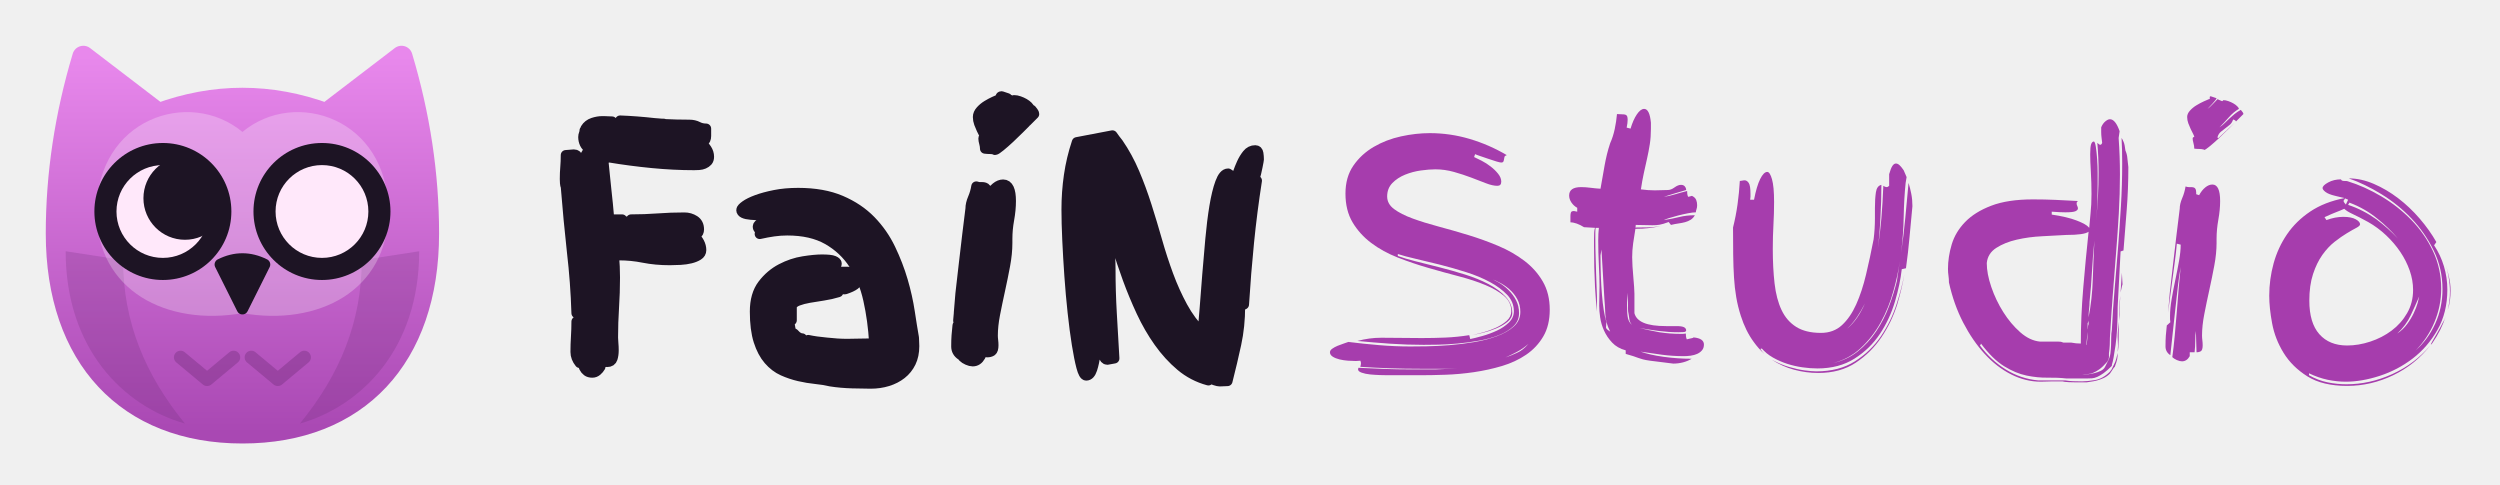
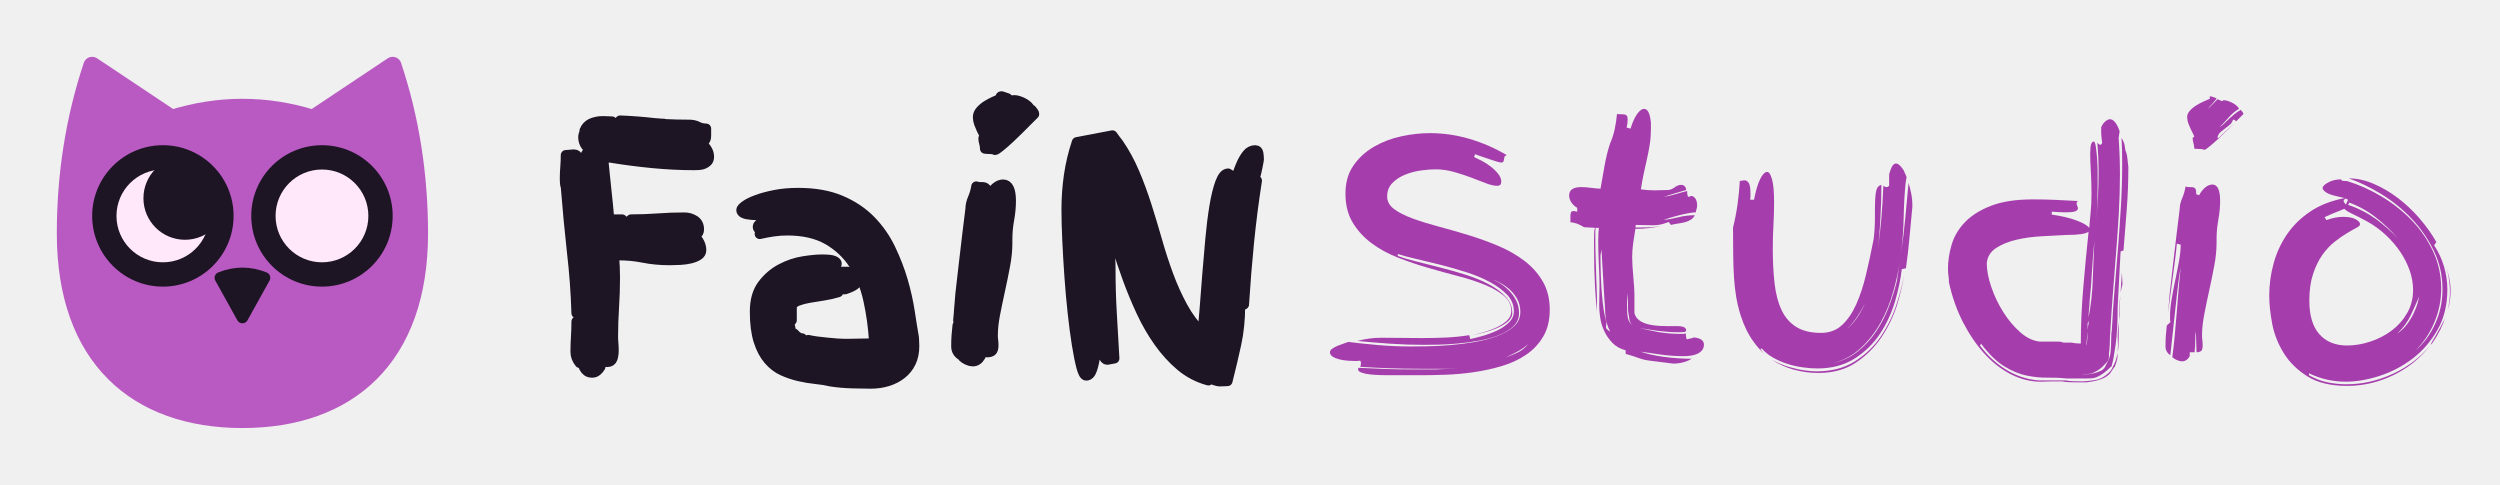
<svg xmlns="http://www.w3.org/2000/svg" viewBox="0 0 495 96" width="495" height="96">
  <g transform="translate(6 6) scale(0.875) translate(-12 -18)">
    <defs>
-       <linearGradient id="lg" x1="0" y1="0" x2="0" y2="1">
-         <stop offset="0" stop-color="#e888ec" />
-         <stop offset="1" stop-color="#a948b3" />
-       </linearGradient>
-       <mask id="lm" maskUnits="userSpaceOnUse" x="20" y="35" width="44" height="48">
-         <rect x="20" y="35" width="44" height="48" fill="#fff" />
+       <mask id="lm" maskUnits="userSpaceOnUse" x="20" y="36" width="44" height="48">
+         <rect x="20" y="36" width="44" height="48" fill="#fff" />
        <circle cx="47" cy="56" r="9.4" fill="#000" />
      </mask>
    </defs>
-     <path d="M24 24 41 37Q60 30 79 37L96 24Q102 44 102 64C102 92 86 109 60 109 34 109 18 92 18 64Q18 44 24 24Z" fill="url(#lg)" stroke="url(#lg)" stroke-width="5" stroke-linejoin="round" />
-     <path d="M20 68C20 90 33 103 47 107 38 96 33 84 33 70Z M100 68C100 90 87 103 73 107 82 96 87 84 87 70Z" fill="#6b2a73" fill-opacity=".22" />
-     <path d="M60 41C48 31 27 38 27 59 27 77 43 85 60 82 77 85 93 77 93 59 93 38 72 31 60 41Z" fill="#fff" fill-opacity=".26" />
-     <path d="M46 92l6 5 6-5M62 92l6 5 6-5" fill="none" stroke="#6b2a73" stroke-opacity=".35" stroke-width="3" stroke-linecap="round" stroke-linejoin="round" />
-     <circle cx="42" cy="59" r="15.5" fill="#1d1424" />
-     <circle cx="78" cy="59" r="15.5" fill="#1d1424" />
-     <circle cx="42" cy="59" r="10.5" fill="#ffe8fa" mask="url(#lm)" />
-     <circle cx="78" cy="59" r="10.5" fill="#ffe8fa" />
-     <path d="M55 71Q60 68.5 65 71L60 81Z" fill="#1d1424" stroke="#1d1424" stroke-width="2.6" stroke-linejoin="round" />
+     <path d="M26 26 44 38Q60 33 76 38L94 26Q100 44 100 64C100 92 84 106 60 106 36 106 20 92 20 64Q20 44 26 26Z" fill="#b959c2" stroke="#b959c2" stroke-width="4" stroke-linejoin="round" />
+     <circle cx="42" cy="60" r="16" fill="#1d1424" />
+     <circle cx="78" cy="60" r="16" fill="#1d1424" />
+     <circle cx="42" cy="60" r="10.5" fill="#ffe8fa" mask="url(#lm)" />
+     <circle cx="78" cy="60" r="10.5" fill="#ffe8fa" />
+     <path d="M55 74Q60 72 65 74L60 83Z" fill="#1d1424" stroke="#1d1424" stroke-width="2.6" stroke-linejoin="round" />
  </g>
  <g fill="#1d1424" stroke="#1d1424" stroke-width="31.3" stroke-linejoin="round">
    <path transform="translate(108.00 74.04) scale(0.064)" d="M121 -753Q144 -753 166.5 -756.5Q189 -760 212 -760Q237 -760 261.5 -757.5Q286 -755 311 -753Q282 -758 253 -759.5Q224 -761 195 -761Q177 -761 159.5 -760.5Q142 -760 124 -759Q132 -772 147 -777Q162 -782 176 -782H181L206 -781L210 -771Q218 -773 225 -773H241Q265 -773 289 -769.5Q313 -766 339 -766H351Q357 -766 364 -768L366 -773Q405 -771 445 -771Q460 -771 471.5 -765Q483 -759 497 -759V-736Q497 -730 495 -725.5Q493 -721 488 -721L482 -722V-713Q492 -706 499 -695Q506 -684 506 -672Q506 -663 501.5 -658Q497 -653 490 -650Q483 -647 475 -646.5Q467 -646 460 -646Q397 -646 330 -652.5Q263 -659 197 -670L178 -665Q179 -661 180.5 -646.5Q182 -632 184 -611.5Q186 -591 188.5 -568Q191 -545 193 -525.5Q195 -506 196 -492.5Q197 -479 197 -478H237V-468Q255 -473 268 -473Q284 -473 299 -470Q314 -467 332 -467Q340 -467 347.5 -468Q355 -469 363 -471V-478Q348 -477 333 -476.5Q318 -476 303 -476Q293 -476 283.5 -476.5Q274 -477 265 -478Q307 -478 347.5 -481Q388 -484 430 -484Q447 -484 461 -475Q475 -466 475 -447Q475 -442 473 -438Q471 -434 466 -434L460 -435V-426Q470 -418 476 -406.5Q482 -395 482 -383Q482 -373 472.5 -367Q463 -361 449 -357.5Q435 -354 417.5 -353Q400 -352 385 -352Q341 -352 303.5 -359.5Q266 -367 228 -367Q222 -367 212 -365Q215 -332 215 -298Q215 -252 212 -205.5Q209 -159 209 -113Q209 -106 210 -95Q211 -84 211 -73Q211 -59 207.5 -48Q204 -37 191 -37V-303Q188 -273 187.5 -243.5Q187 -214 187 -185V-81Q187 -60 185 -37L170 -40V-22Q166 -15 159.5 -9.5Q153 -4 145 -4Q135 -4 129 -8.5Q123 -13 119.5 -20Q116 -27 115 -35.5Q114 -44 114 -51Q114 -94 118 -138Q122 -182 122 -226Q122 -253 119 -280Q116 -307 112 -334Q113 -292 114.5 -251.5Q116 -211 116 -170Q116 -135 114 -101.5Q112 -68 106 -34Q93 -50 93 -68Q93 -91 94.5 -115Q96 -139 96 -162H109Q103 -195 102 -228L100 -295Q99 -329 97 -362.5Q95 -396 87 -429L81 -426Q95 -308 96 -188Q93 -284 82 -378Q71 -478 63 -579Q61 -584 60.5 -590.5Q60 -597 60 -603Q60 -622 61.5 -639.5Q63 -657 63 -677L88 -679Q99 -679 100.5 -667.5Q102 -656 102 -649H115Q117 -662 124.5 -677.5Q132 -693 146 -698L145 -701L136 -698Q126 -703 121.5 -712.5Q117 -722 117 -733Q117 -738 119 -743Q121 -748 121 -753ZM201 -455Q218 -455 234.5 -453.5Q251 -452 268 -452H277L317 -453Q288 -457 259 -456Q230 -455 201 -459ZM297 -778Q264 -782 231 -784Q283 -782 336 -776Q349 -775 361 -774Q328 -774 297 -778ZM172 -684Q178 -686 193.5 -687Q209 -688 216 -689H192Q176 -689 169 -688ZM240 -386Q251 -384 262 -383Q270 -382 278 -380Q270 -382 263 -384Q254 -386 243 -386ZM366 -774H361Q363 -774 366 -773ZM283 -380Q281 -380 278 -380Q281 -380 283 -380Z" />
    <path transform="translate(141.66 74.04) scale(0.064)" d="M401 -262Q374 -262 360.5 -263Q347 -264 336 -264Q306 -264 283 -261Q260 -258 244 -249Q228 -240 220 -223Q212 -206 212 -178Q212 -137 221.5 -117.5Q231 -98 248.5 -89.5Q266 -81 291 -79Q316 -77 347 -70Q365 -68 383 -67.5Q401 -67 419 -67H491Q441 -70 391.5 -70.5Q342 -71 302.5 -79Q263 -87 238.5 -107Q214 -127 214 -168Q214 -201 222.5 -218.5Q231 -236 245.5 -244.5Q260 -253 280 -254.5Q300 -256 323 -256Q351 -256 380 -253Q357 -246 333.5 -242.5Q310 -239 290 -235.5Q270 -232 255.5 -226.5Q241 -221 236 -211V-166L228 -162Q232 -137 235.5 -124.5Q239 -112 255 -105.5Q271 -99 306.5 -95Q342 -91 410 -82H482Q501 -82 504.5 -83.5Q508 -85 509 -85L500 -139Q498 -159 495 -175Q492 -191 487 -209Q486 -206 481 -206Q486 -189 489.5 -170Q493 -151 495.5 -134Q498 -117 499.5 -105Q501 -93 503 -91L497 -89Q495 -88 491 -88H485Q478 -88 469 -89.5Q460 -91 446 -91H413Q374 -91 341 -95Q310 -99 287 -105Q310 -100 343 -97Q378 -93 408 -93Q421 -93 435.5 -93.5Q450 -94 467 -94H500Q497 -97 493 -97H491Q487 -166 473 -229Q459 -292 428 -339.5Q397 -387 347 -415.5Q297 -444 222 -444Q201 -444 180 -441Q159 -438 137 -433Q139 -435 139 -437Q139 -442 135 -446.5Q131 -451 131 -456Q131 -462 143.5 -467.5Q156 -473 197 -478Q195 -480 194.5 -484Q194 -488 194 -490Q140 -490 110 -492.5Q80 -495 80 -507Q80 -512 92.5 -521Q105 -530 128 -538.5Q151 -547 183.5 -553.5Q216 -560 256 -560Q333 -560 388 -536.5Q443 -513 480.5 -474.5Q518 -436 541.5 -387Q565 -338 579.5 -288.5Q594 -239 601 -192.5Q608 -146 614 -112Q614 -106 614.5 -100Q615 -94 615 -86Q615 -57 604.5 -35.5Q594 -14 575.5 0.5Q557 15 532.5 22.5Q508 30 480 30Q458 30 423 29Q388 28 356 23Q335 18 310 15.5Q285 13 259 7Q233 1 208.5 -10Q184 -21 164.5 -43.5Q145 -66 133.5 -102Q122 -138 122 -193Q122 -245 146 -276.5Q170 -308 203.5 -325.5Q237 -343 272 -348.5Q307 -354 329 -354Q357 -354 366 -350Q375 -346 375 -342Q375 -339 374 -337Q349 -337 310 -335Q271 -333 234.5 -322Q198 -311 172 -288.5Q146 -266 146 -225Q155 -262 176.5 -283.5Q198 -305 226 -315.5Q254 -326 283.5 -328.5Q313 -331 337 -331H371Q367 -327 367 -323Q367 -319 371 -316H410Q426 -313 433 -305.5Q440 -298 440 -292Q440 -283 431 -276Q422 -269 401 -262ZM233 -20Q261 -9 290.5 -3Q320 3 349 5Q378 8 403 8Q383 6 363 1Q342 -4 326 -8Q309 -12 292.5 -13.5Q276 -15 258.5 -18Q241 -21 223 -27.5Q205 -34 187 -47Q206 -30 233 -20ZM243 -125Q242 -126 249 -119Q255 -113 265 -110Q260 -112 250 -115Q239 -119 239 -127ZM268 -110Q267 -110 265 -110Q266 -110 268 -110Z" />
    <path transform="translate(185.82 74.04) scale(0.064)" d="M76 -52Q80 -80 83.5 -117.5Q87 -155 90 -193Q93 -231 96 -267.5Q99 -304 102 -331Q97 -304 93 -269Q89 -234 85 -197Q81 -160 77 -123.5Q73 -87 70 -58Q55 -68 55 -85Q55 -105 56 -118.5Q57 -132 59 -150L70 -160Q69 -165 69 -169V-179Q69 -202 74 -231.5Q79 -261 85.5 -291.5Q92 -322 97 -350.5Q102 -379 102 -400L90 -403Q88 -379 84 -348.5Q80 -318 75.5 -285.5Q71 -253 67 -221Q65 -204 63 -189Q65 -217 68 -249Q73 -295 78.5 -340.5Q84 -386 89 -430Q94 -474 99 -511Q99 -526 106.5 -543.5Q114 -561 117 -580Q123 -578 127 -578H134Q144 -578 147 -573.5Q150 -569 150 -561V-556L159 -553Q167 -568 178 -577Q189 -586 200 -586Q224 -586 224 -535Q224 -508 218.5 -477.5Q213 -447 213 -418V-405Q213 -373 206 -335.5Q199 -298 190.5 -259.5Q182 -221 175 -185Q168 -149 168 -119Q168 -112 169 -104Q170 -96 170 -89Q170 -74 164.5 -70.5Q159 -67 151 -67Q151 -80 150 -99Q149 -118 149 -133Q147 -122 147 -103Q147 -84 145 -67H130V-55Q121 -39 106 -39Q99 -39 90 -43Q81 -47 76 -52ZM282 -820Q265 -810 251 -794Q237 -778 222 -763Q231 -769 238 -776Q245 -783 252.5 -790Q260 -797 268.5 -804Q277 -811 288 -817Q291 -813 293.5 -810Q296 -807 296 -804L273 -781Q273 -783 269.5 -785Q266 -787 264 -787Q261 -777 254 -771Q247 -765 240 -760Q233 -755 226 -749Q219 -743 216 -733V-731Q216 -730 219 -730L269 -777L250 -758Q236 -744 220.5 -729.5Q205 -715 191.5 -704Q178 -693 175 -693L174 -694Q167 -696 159.5 -696Q152 -696 144 -697Q144 -705 141.5 -714Q139 -723 139 -728Q139 -733 144 -733Q144 -736 140.5 -742.5Q137 -749 133 -757.5Q129 -766 125.5 -775.5Q122 -785 122 -795Q122 -805 130.5 -814.5Q139 -824 150.5 -831Q162 -838 173 -843Q184 -848 189 -850Q193 -850 192 -854.5Q191 -859 195 -859L213 -853Q211 -848 200.5 -836.5Q190 -825 185 -820Q192 -825 201.5 -835Q211 -845 216 -850Q221 -848 225 -846Q229 -844 231 -844L234 -847Q241 -847 249.5 -844Q258 -841 265 -837Q272 -833 277 -828Q282 -823 282 -820ZM61 -165Q62 -176 63 -187Q62 -175 61 -165Z" />
    <path transform="translate(207.33 74.04) scale(0.064)" d="M644 -692Q652 -692 653.5 -682.5Q655 -673 655 -664L654 -657Q653 -651 651 -641.5Q649 -632 646.5 -621Q644 -610 640 -601Q626 -557 617.5 -514Q609 -471 604 -427.5Q599 -384 596 -340Q593 -296 590 -251Q594 -292 597.5 -337Q601 -382 607 -427.5Q613 -473 622.5 -516.5Q632 -560 649 -598Q634 -502 624.5 -407Q615 -312 609 -215L597 -209Q597 -148 585 -92.5Q573 -37 558 22Q553 22 546.5 22.5Q540 23 534 23Q529 23 520 20Q511 17 501 12.5Q491 8 480.5 2.5Q470 -3 463 -8Q420 -36 386 -77.5Q352 -119 325 -169Q298 -219 277 -274.5Q256 -330 237.5 -386Q219 -442 202 -495.5Q185 -549 168 -594L162 -589Q179 -539 195.5 -480.5Q212 -422 230.5 -361.5Q249 -301 272.5 -242Q296 -183 327.5 -132Q359 -81 401 -41.5Q443 -2 499 20Q451 7 413.5 -24.5Q376 -56 345.5 -99Q315 -142 291.5 -192.5Q268 -243 249 -295Q230 -347 215 -397Q200 -447 187 -488Q187 -446 191.5 -406Q196 -366 196 -325Q196 -256 200 -186.5Q204 -117 208 -48L186 -44Q178 -44 174 -57.5Q170 -71 168 -88Q166 -105 165.5 -120.5Q165 -136 165 -140H153Q153 -132 152.5 -108.5Q152 -85 149 -60Q146 -35 139.5 -15Q133 5 121 5Q113 5 106 -21.5Q99 -48 92 -91.5Q85 -135 79 -190.5Q73 -246 69 -303Q65 -360 62.5 -414Q60 -468 60 -509Q60 -562 67.5 -614Q75 -666 92 -717L202 -738Q207 -731 211 -725.5Q215 -720 220 -714Q249 -672 270 -622.5Q291 -573 308 -519.5Q325 -466 340.5 -411.5Q356 -357 375 -305.5Q394 -254 419 -208Q444 -162 480 -126Q484 -155 487.5 -203Q491 -251 495.5 -306Q500 -361 505 -416.5Q510 -472 517.5 -517.5Q525 -563 535.5 -591.5Q546 -620 560 -620L566 -616Q545 -554 537.5 -491Q530 -428 526.5 -364Q523 -300 518.5 -236.5Q514 -173 499 -111L505 -108Q506 -117 507 -126.5Q508 -136 510 -145Q518 -203 521.5 -261.5Q525 -320 529.5 -379Q534 -438 542.5 -496Q551 -554 569 -610L579 -603Q585 -607 590 -621.5Q595 -636 602 -651.5Q609 -667 619 -679.5Q629 -692 644 -692ZM542 14Q553 -22 562 -58Q571 -94 576 -132Q570 -96 560.5 -61.5Q551 -27 542 8Q482 -13 444.5 -38Q407 -63 381.5 -95Q356 -127 336 -167Q320 -198 301 -236Q313 -211 322 -190Q336 -161 349.5 -136.5Q363 -112 378 -92.5Q393 -73 415 -55.5Q437 -38 467.5 -21.5Q498 -5 542 14ZM496 -86Q486 -93 470.5 -113Q455 -133 439.5 -154.5Q424 -176 412 -193Q400 -210 398 -211Q414 -174 439.5 -143.5Q465 -113 493 -86Z" />
  </g>
  <g fill="#a63dad">
    <path transform="translate(262.69 74.04) scale(0.064)" d="M10 -67Q10 -73 17 -78Q24 -83 33.5 -87Q43 -91 52.5 -94Q62 -97 67 -99Q115 -93 163 -89Q211 -85 259 -85Q277 -85 309 -85.5Q341 -86 379 -89Q417 -92 456 -98.5Q495 -105 527 -117Q559 -129 579 -147Q599 -165 599 -192Q599 -214 589.5 -231.5Q580 -249 564.5 -262.5Q549 -276 530 -285Q523 -289 515 -292Q523 -288 530 -284Q548 -274 562.5 -259.5Q577 -245 586 -227.5Q595 -210 595 -188Q595 -164 577.5 -147.5Q560 -131 532.5 -120Q505 -109 471.5 -103Q438 -97 405 -94Q372 -91 344 -90.5Q316 -90 300 -90Q249 -90 197.5 -93.5Q146 -97 95 -102Q113 -107 131.5 -109.5Q150 -112 169 -112Q201 -112 232 -111.5Q263 -111 294 -111Q331 -111 367 -112.5Q403 -114 441 -120L444 -108Q459 -111 482 -117.5Q505 -124 526.5 -134Q548 -144 563.5 -159Q579 -174 579 -194Q579 -223 558 -245Q537 -267 504.5 -284.5Q472 -302 431 -315Q390 -328 350.5 -338Q311 -348 276 -356Q241 -364 220 -371V-365Q241 -357 275 -348.5Q309 -340 348.5 -330Q388 -320 428 -307.5Q468 -295 500.5 -278Q533 -261 553.5 -239Q574 -217 574 -189Q574 -173 559 -161Q544 -149 523.5 -140.5Q503 -132 482 -127Q461 -122 450 -120Q463 -123 483.5 -128.5Q504 -134 523.5 -143Q543 -152 557 -164.5Q571 -177 571 -194Q571 -222 549 -241Q527 -260 491 -275Q455 -290 409 -302Q363 -314 314.5 -328Q266 -342 220 -360Q174 -378 138 -405Q102 -432 80 -469Q58 -506 58 -558Q58 -609 82.5 -644.5Q107 -680 145.5 -702.5Q184 -725 230 -735Q276 -745 319 -745Q382 -745 442.5 -727Q503 -709 557 -677Q551 -675 550 -671.5Q549 -668 548.5 -664Q548 -660 546.5 -657Q545 -654 540 -654Q536 -654 524.5 -657.5Q513 -661 500 -665.5Q487 -670 475 -674Q463 -678 459 -680L456 -671Q465 -667 479.5 -659.5Q494 -652 507.5 -641.5Q521 -631 530.5 -619Q540 -607 540 -595Q540 -582 528 -582Q513 -582 492.5 -590Q472 -598 447 -607.5Q422 -617 393.5 -625Q365 -633 336 -633Q317 -633 291.5 -629.5Q266 -626 242.5 -616.5Q219 -607 203 -590.5Q187 -574 187 -549Q187 -526 208.5 -510Q230 -494 265.5 -481Q301 -468 346 -456Q391 -444 438.5 -429.5Q486 -415 531 -396Q576 -377 611.5 -350Q647 -323 668.5 -286Q690 -249 690 -199Q690 -150 670 -116Q650 -82 617 -59.5Q584 -37 542 -24.5Q500 -12 455.5 -5.5Q411 1 367.5 2.5Q324 4 289 4H189Q180 4 164.5 3.5Q149 3 134 1.5Q119 0 108 -4Q97 -8 97 -14L98 -19Q139 -17 179 -15.5Q219 -14 260 -14Q298 -14 336 -14Q370 -15 404 -18Q387 -17 370 -16Q349 -16 329 -16H289Q195 -16 104 -22Q106 -30 106 -33Q106 -37 104 -41Q102 -41 98.5 -40.5Q95 -40 90 -40Q79 -40 65.5 -41Q52 -42 39.5 -45Q27 -48 18.5 -53.5Q10 -59 10 -67ZM624 -93Q607 -78 588 -68Q571 -59 553 -51Q571 -57 588 -65Q607 -73 624 -93Z" />
    <path transform="translate(308.77 74.04) scale(0.064)" d="M422 -500Q413 -500 397.5 -497Q382 -494 366.5 -490Q351 -486 338.5 -482Q326 -478 323 -476Q349 -480 371 -485.5Q393 -491 419 -491Q414 -482 406 -477Q398 -472 388.5 -469.5Q379 -467 368 -465.5Q357 -464 345 -461L338 -470Q319 -463 309 -461.5Q299 -460 288 -460Q276 -460 263.5 -460.5Q251 -461 236 -461Q236 -456 235 -453Q258 -453 274 -453.5Q290 -454 313 -457Q291 -453 274.5 -451Q258 -449 235 -449Q231 -426 228 -404Q225 -382 225 -361Q225 -349 226 -333Q227 -317 228.5 -300.5Q230 -284 231 -269.5Q232 -255 232 -248V-188Q237 -168 261 -158Q285 -148 330 -148H362Q379 -148 385.5 -144.5Q392 -141 392 -135Q392 -130 384 -129.5Q376 -129 368 -129Q339 -129 307 -133Q277 -137 248 -142Q277 -135 309 -129Q342 -124 373 -124H382Q386 -124 391 -125Q391 -120 391.5 -116Q392 -112 394 -107L402 -109Q405 -110 409 -110.5Q413 -111 415 -113Q447 -110 447 -91Q447 -80 441 -73Q435 -66 426 -62Q417 -58 406 -56.5Q395 -55 385 -55Q350 -55 316.5 -59.5Q283 -64 251 -69Q279 -59 322 -53Q365 -47 409 -47Q398 -40 383 -36Q368 -32 352 -32L280 -41Q266 -43 258.5 -45Q251 -47 244 -49.5Q237 -52 228.5 -55Q220 -58 205 -62V-73Q179 -80 163 -97Q147 -114 138 -134Q129 -154 126 -174.5Q123 -195 123 -211Q123 -228 123.5 -242.5Q124 -257 124 -272Q124 -283 123.5 -300Q123 -317 122 -336Q121 -355 120.5 -375Q120 -395 120 -413Q120 -424 120.5 -434Q121 -444 122 -452H112Q111 -445 111 -436V-418Q111 -389 112 -360.5Q113 -332 113.5 -308Q114 -284 115 -266.5Q116 -249 116 -241V-201V-193Q113 -220 110 -270Q107 -328 107 -398V-416Q107 -427 107.5 -437Q108 -447 110 -452L76 -454Q65 -461 54 -465Q43 -469 34 -469V-489Q34 -495 35.5 -499.5Q37 -504 45 -504Q47 -504 55 -502V-514Q44 -520 37 -530.5Q30 -541 30 -552Q30 -578 67 -578Q81 -578 96 -576Q111 -574 127 -573Q131 -595 134 -612.5Q137 -630 140 -646.5Q143 -663 147 -679.5Q151 -696 157 -714Q166 -734 171 -757.5Q176 -781 178 -804L199 -803Q204 -803 207.5 -800Q211 -797 211 -786Q211 -777 208 -762L220 -759Q228 -786 239.5 -803Q251 -820 262 -820Q279 -820 283 -777V-759Q283 -733 279.5 -710.5Q276 -688 271 -666Q266 -644 261 -621Q256 -598 252 -571Q274 -568 295 -568Q305 -568 315 -568.5Q325 -569 335 -569Q345 -569 356 -577Q367 -585 376 -585Q384 -585 388 -580Q392 -575 392 -569Q374 -564 356.5 -558.5Q339 -553 323 -548Q339 -550 357 -555.5Q375 -561 395 -566Q395 -561 395.5 -557Q396 -553 398 -548Q400 -548 403 -549Q409 -551 410 -551Q420 -546 423 -538.5Q426 -531 426 -522Q426 -515 424 -509.5Q422 -504 422 -500ZM157 -131Q143 -158 142 -184Q141 -210 139 -233L130 -385L127 -367Q127 -300 131.5 -245.5Q136 -191 145 -161Q145 -152 144.5 -149Q144 -146 144 -144Q144 -142 146.5 -139Q149 -136 157 -131ZM214 -185Q212 -193 212 -202V-251Q211 -241 210 -231.5Q209 -222 209 -212Q209 -186 212 -172Q215 -160 224 -152Q219 -158 217 -165Q216 -173 214 -185ZM117 -186 116 -193ZM226 -151Q225 -152 224 -152Q225 -152 226 -151Z" />
    <path transform="translate(339.94 74.04) scale(0.064)" d="M587 -609 584 -591Q579 -542 578 -486Q577 -431 570 -375Q578 -430 583 -483Q588 -538 593 -591Q598 -575 601.5 -557Q605 -539 605 -519Q600 -469 596 -423Q592 -377 585 -327L572 -324Q567 -278 551 -224Q535 -170 504.5 -124Q474 -78 426 -47.5Q378 -17 311 -17Q289 -17 264.5 -20.5Q240 -24 217 -31.5Q194 -39 173 -51Q152 -63 137 -81L138 -79V-78L137 -77L134 -78Q140 -69 147 -62Q129 -78 114 -99Q89 -133 74 -180Q65 -208 60 -237Q55 -266 53 -298.5Q51 -331 50.5 -369Q50 -407 50 -453Q59 -489 64 -525Q69 -561 71 -597Q74 -597 78 -598Q82 -599 86 -599Q93 -599 98.5 -591Q104 -583 104 -557V-548Q104 -544 103 -539H115Q123 -581 134 -603Q145 -625 156 -625Q164 -625 170.5 -602.5Q177 -580 177 -532Q177 -497 175 -461Q173 -425 173 -387Q173 -328 178.5 -280Q184 -232 200 -198Q216 -164 245.5 -145.5Q275 -127 322 -127Q361 -127 387 -151Q413 -175 431 -215Q449 -255 461.5 -307.5Q474 -360 485 -417Q487 -433 488 -449Q489 -465 489 -482V-513Q489 -542 492 -562Q495 -582 509 -585Q509 -534 506 -484Q504 -436 498 -388Q505 -435 509 -482Q513 -531 515 -582Q521 -578 525 -578Q529 -578 533 -582V-618Q538 -636 543 -643.5Q548 -651 554 -651Q560 -651 566 -645Q572 -639 578 -630ZM174 -42Q198 -29 223.5 -21.5Q249 -14 271.5 -11Q294 -8 308 -8Q378 -8 427 -39Q476 -70 507.5 -116.5Q539 -163 556 -216Q572 -266 580 -308Q573 -266 558 -215Q541 -161 509.5 -114Q478 -67 430 -35Q382 -3 314 -3Q276 -3 239 -13Q202 -23 170 -44Q172 -43 174 -42ZM557 -288Q560 -305 562 -321Q564 -335 566 -349Q560 -305 546 -256Q532 -205 507 -159.5Q482 -114 444 -79Q408 -46 360 -34Q402 -43 435 -69Q469 -96 493 -132Q517 -168 532.5 -209Q548 -250 557 -288ZM458 -218Q447 -196 433.5 -176Q420 -156 403 -140Q421 -155 434.5 -175Q448 -195 458 -218ZM170 -44Q158 -52 147 -62Q158 -52 170 -44ZM581 -315 580 -308ZM567 -354Q566 -351 566 -349Q566 -351 567 -354Z" />
    <path transform="translate(382.50 74.04) scale(0.064)" d="M578 -730Q580 -701 581 -673.5Q582 -646 582 -617Q582 -557 578.5 -496.5Q575 -436 570 -374Q565 -312 560 -247Q555 -182 551 -112Q551 -101 550.5 -89.5Q550 -78 548 -64V-52Q548 -49 546 -44Q544 -39 542 -37Q529 -22 518.5 -14.5Q508 -7 499 -3.5Q490 0 482 0.5Q474 1 466 2H472Q475 2 483.5 1Q492 0 502.5 -2.5Q513 -5 522.5 -9.5Q532 -14 536 -22L545 -40Q551 -51 552.5 -63.5Q554 -76 554.5 -88.5Q555 -101 555 -113Q555 -125 557 -136Q560 -199 565.5 -262Q571 -325 576 -389Q581 -453 585 -518.5Q589 -584 589 -652Q589 -673 588.5 -692.5Q588 -712 587 -730Q590 -726 593.5 -717.5Q597 -709 599 -691Q604 -680 605 -667Q606 -654 608 -640Q608 -572 603 -508.5Q598 -445 593 -382L584 -379L575 -208Q575 -136 568.5 -89.5Q562 -43 557 -28V-25Q542 -10 531.5 -2.5Q521 5 512 9Q503 13 495.5 13.5Q488 14 480 14H416Q389 11 358 11.5Q327 12 293 5Q259 -2 223.5 -24Q188 -46 152 -94Q152 -92 151 -91Q150 -90 149 -88Q182 -43 228.5 -14Q275 15 329 20H413Q425 22 437.5 22.5Q450 23 465 23Q480 23 504.5 19Q529 15 551 -7Q555 -12 556.5 -14.5Q558 -17 560 -22L563 -28Q568 -37 570.5 -46.5Q573 -56 575 -65Q575 -54 573.5 -46Q572 -38 566 -22L563 -19L551 -1Q542 8 531 13Q520 18 510 20.5Q500 23 491.5 24Q483 25 479 26H446Q433 26 424.5 25.5Q416 25 411.5 24.5Q407 24 404 23H374Q365 23 356 23.5Q347 24 337 24Q290 24 245.5 1.5Q201 -21 163.5 -62Q126 -103 97 -159Q68 -215 53 -283Q53 -294 51.5 -304Q50 -314 50 -325Q50 -362 61.5 -400.5Q73 -439 103 -470Q133 -501 184 -520.5Q235 -540 313 -540Q349 -540 383 -538.5Q417 -537 452 -535Q448 -532 448 -528Q448 -523 450 -519.5Q452 -516 452 -512Q452 -507 444.5 -503.5Q437 -500 413 -500Q405 -500 394.5 -500.5Q384 -501 371 -502V-493Q419 -486 448.5 -474.5Q478 -463 485 -454L487 -452L491 -496Q494 -523 494 -557Q494 -592 492 -626Q490 -660 490 -679Q490 -703 493 -711Q496 -719 501 -719Q505 -719 507.5 -702Q510 -685 511.5 -663.5Q513 -642 513 -621V-592Q513 -563 512 -533.5Q511 -504 509 -475Q512 -513 514 -549.5Q516 -586 516 -624Q516 -647 515 -669.5Q514 -692 512 -715Q518 -709 521 -709Q525 -709 527 -715Q526 -723 525 -732Q524 -740 524 -748V-763Q529 -775 537 -781.5Q545 -788 551 -788Q568 -788 581 -751ZM416 -430Q383 -428 341.5 -426Q300 -424 263 -415.5Q226 -407 199.5 -390Q173 -373 170 -343Q170 -310 184 -269Q198 -228 221 -191.5Q244 -155 273.5 -129Q303 -103 335 -100H392Q397 -100 399.5 -99.5Q402 -99 407 -97H431Q446 -94 461 -94Q461 -178 468.5 -266.5Q476 -355 485 -440Q472 -430 416 -430ZM488 -223Q488 -212 486.5 -200.5Q485 -189 485 -175Q496 -231 498 -293Q500 -355 503 -412Q498 -364 495.5 -317.5Q493 -271 488 -223ZM575 -115Q575 -126 576 -137.5Q577 -149 579 -162Q578 -132 578 -105.5Q578 -79 575 -68Q575 -73 575.5 -77.5Q576 -82 576 -87Q576 -95 575.5 -102Q575 -109 575 -115ZM590 -277Q588 -272 587 -265.5Q586 -259 584 -252L588 -313ZM581 -199Q581 -190 580.5 -181Q580 -172 579 -164Q579 -184 580 -204.5Q581 -225 583 -242ZM482 -137Q483 -141 483 -145Q483 -149 485 -154V-165Q484 -163 484 -161.5Q484 -160 483 -159L482 -157ZM479 -89Q480 -98 481 -107.5Q482 -117 482 -127V-130L478 -91Z" />
    <path transform="translate(425.25 74.04) scale(0.064)" d="M76 -52Q80 -80 83.5 -117.5Q87 -155 90 -193Q93 -231 96 -267.5Q99 -304 102 -331Q97 -304 93 -269Q89 -234 85 -197Q81 -160 77 -123.5Q73 -87 70 -58Q55 -68 55 -85Q55 -105 56 -118.5Q57 -132 59 -150L70 -160Q69 -165 69 -169V-179Q69 -202 74 -231.5Q79 -261 85.5 -291.5Q92 -322 97 -350.5Q102 -379 102 -400L90 -403Q88 -379 84 -348.5Q80 -318 75.5 -285.5Q71 -253 67 -221Q65 -204 63 -189Q65 -217 68 -249Q73 -295 78.5 -340.5Q84 -386 89 -430Q94 -474 99 -511Q99 -526 106.5 -543.5Q114 -561 117 -580Q123 -578 127 -578H134Q144 -578 147 -573.5Q150 -569 150 -561V-556L159 -553Q167 -568 178 -577Q189 -586 200 -586Q224 -586 224 -535Q224 -508 218.5 -477.5Q213 -447 213 -418V-405Q213 -373 206 -335.5Q199 -298 190.5 -259.5Q182 -221 175 -185Q168 -149 168 -119Q168 -112 169 -104Q170 -96 170 -89Q170 -74 164.5 -70.5Q159 -67 151 -67Q151 -80 150 -99Q149 -118 149 -133Q147 -122 147 -103Q147 -84 145 -67H130V-55Q121 -39 106 -39Q99 -39 90 -43Q81 -47 76 -52ZM282 -820Q265 -810 251 -794Q237 -778 222 -763Q231 -769 238 -776Q245 -783 252.5 -790Q260 -797 268.5 -804Q277 -811 288 -817Q291 -813 293.5 -810Q296 -807 296 -804L273 -781Q273 -783 269.5 -785Q266 -787 264 -787Q261 -777 254 -771Q247 -765 240 -760Q233 -755 226 -749Q219 -743 216 -733V-731Q216 -730 219 -730L269 -777L250 -758Q236 -744 220.5 -729.5Q205 -715 191.5 -704Q178 -693 175 -693L174 -694Q167 -696 159.5 -696Q152 -696 144 -697Q144 -705 141.5 -714Q139 -723 139 -728Q139 -733 144 -733Q144 -736 140.5 -742.5Q137 -749 133 -757.5Q129 -766 125.5 -775.5Q122 -785 122 -795Q122 -805 130.5 -814.5Q139 -824 150.5 -831Q162 -838 173 -843Q184 -848 189 -850Q193 -850 192 -854.5Q191 -859 195 -859L213 -853Q211 -848 200.5 -836.5Q190 -825 185 -820Q192 -825 201.5 -835Q211 -845 216 -850Q221 -848 225 -846Q229 -844 231 -844L234 -847Q241 -847 249.5 -844Q258 -841 265 -837Q272 -833 277 -828Q282 -823 282 -820ZM61 -165Q62 -176 63 -187Q62 -175 61 -165Z" />
    <path transform="translate(446.75 74.04) scale(0.064)" d="M262 -602Q263 -597 273 -597H275Q281 -597 283 -596Q335 -580 386.5 -549.5Q438 -519 479.5 -476.5Q521 -434 546.5 -380Q572 -326 572 -264Q572 -210 551 -160Q530 -110 493 -73Q531 -106 553.5 -155.5Q576 -205 576 -262Q576 -326 549 -381.5Q522 -437 480 -481Q438 -525 386.5 -556.5Q335 -588 286 -605Q324 -605 363.5 -588Q403 -571 439 -543.5Q475 -516 505.5 -480.5Q536 -445 557 -408L550 -398Q570 -368 580.5 -333Q591 -298 591 -261Q591 -190 560.5 -136.5Q530 -83 483.5 -47.5Q437 -12 381.5 6Q326 24 277 24Q249 24 220.5 18Q192 12 163 -2V4Q191 20 220.5 26Q250 32 279 32Q351 32 420.5 0.5Q490 -31 538 -88Q492 -29 423.5 4Q355 37 281 37Q205 37 158 7.5Q111 -22 84.5 -65Q58 -108 49 -156Q40 -204 40 -242Q40 -293 53.5 -342Q67 -391 95 -432Q123 -473 167 -502.5Q211 -532 273 -544L244 -551Q223 -556 214 -563Q205 -570 205 -575Q205 -583 222.5 -592.5Q240 -602 262 -602ZM217 -476Q244 -486 269 -486Q294 -486 307.5 -478.5Q321 -471 321 -463Q321 -458 309.5 -452Q298 -446 280.5 -435.5Q263 -425 242.5 -409Q222 -393 204.5 -368.5Q187 -344 175.5 -309Q164 -274 164 -227Q164 -158 195 -123Q226 -88 281 -88Q316 -88 352.5 -100Q389 -112 418.5 -134Q448 -156 466.5 -188Q485 -220 485 -260Q485 -290 474.5 -320Q464 -350 445.5 -377.5Q427 -405 401.5 -429Q376 -453 346 -470Q317 -486 298.5 -494.5Q280 -503 272 -511Q264 -507 249.5 -501.5Q235 -496 211 -485ZM284 -523Q330 -508 372 -478Q408 -451 438 -419Q409 -453 375 -480Q336 -512 288 -530ZM478 -182Q463 -150 436 -125Q454 -137 466.5 -154Q479 -171 487 -188Q495 -205 499 -219Q502 -232 504 -240Q493 -214 478 -182ZM545 -96Q544 -94 542 -92Q541 -91 540 -91Q539 -91 545 -101.5Q551 -112 559.5 -126.5Q568 -141 576 -157Q583 -169 586 -178Q572 -135 545 -96ZM601 -258Q601 -242 599 -226.5Q597 -211 592 -198Q599 -223 599 -254Q599 -277 595 -299Q592 -318 587 -336Q592 -318 596 -300Q601 -280 601 -258ZM284 -539 275 -543Q274 -541 272 -539Q270 -537 270 -535Q270 -533 272.5 -529.5Q275 -526 277 -524ZM444 -412Q441 -416 438 -419Q441 -415 444 -412ZM586 -178Q587 -180 587 -182Q587 -180 586 -178ZM588 -184Q587 -183 587 -182Q587 -183 588 -184Z" />
  </g>
</svg>
